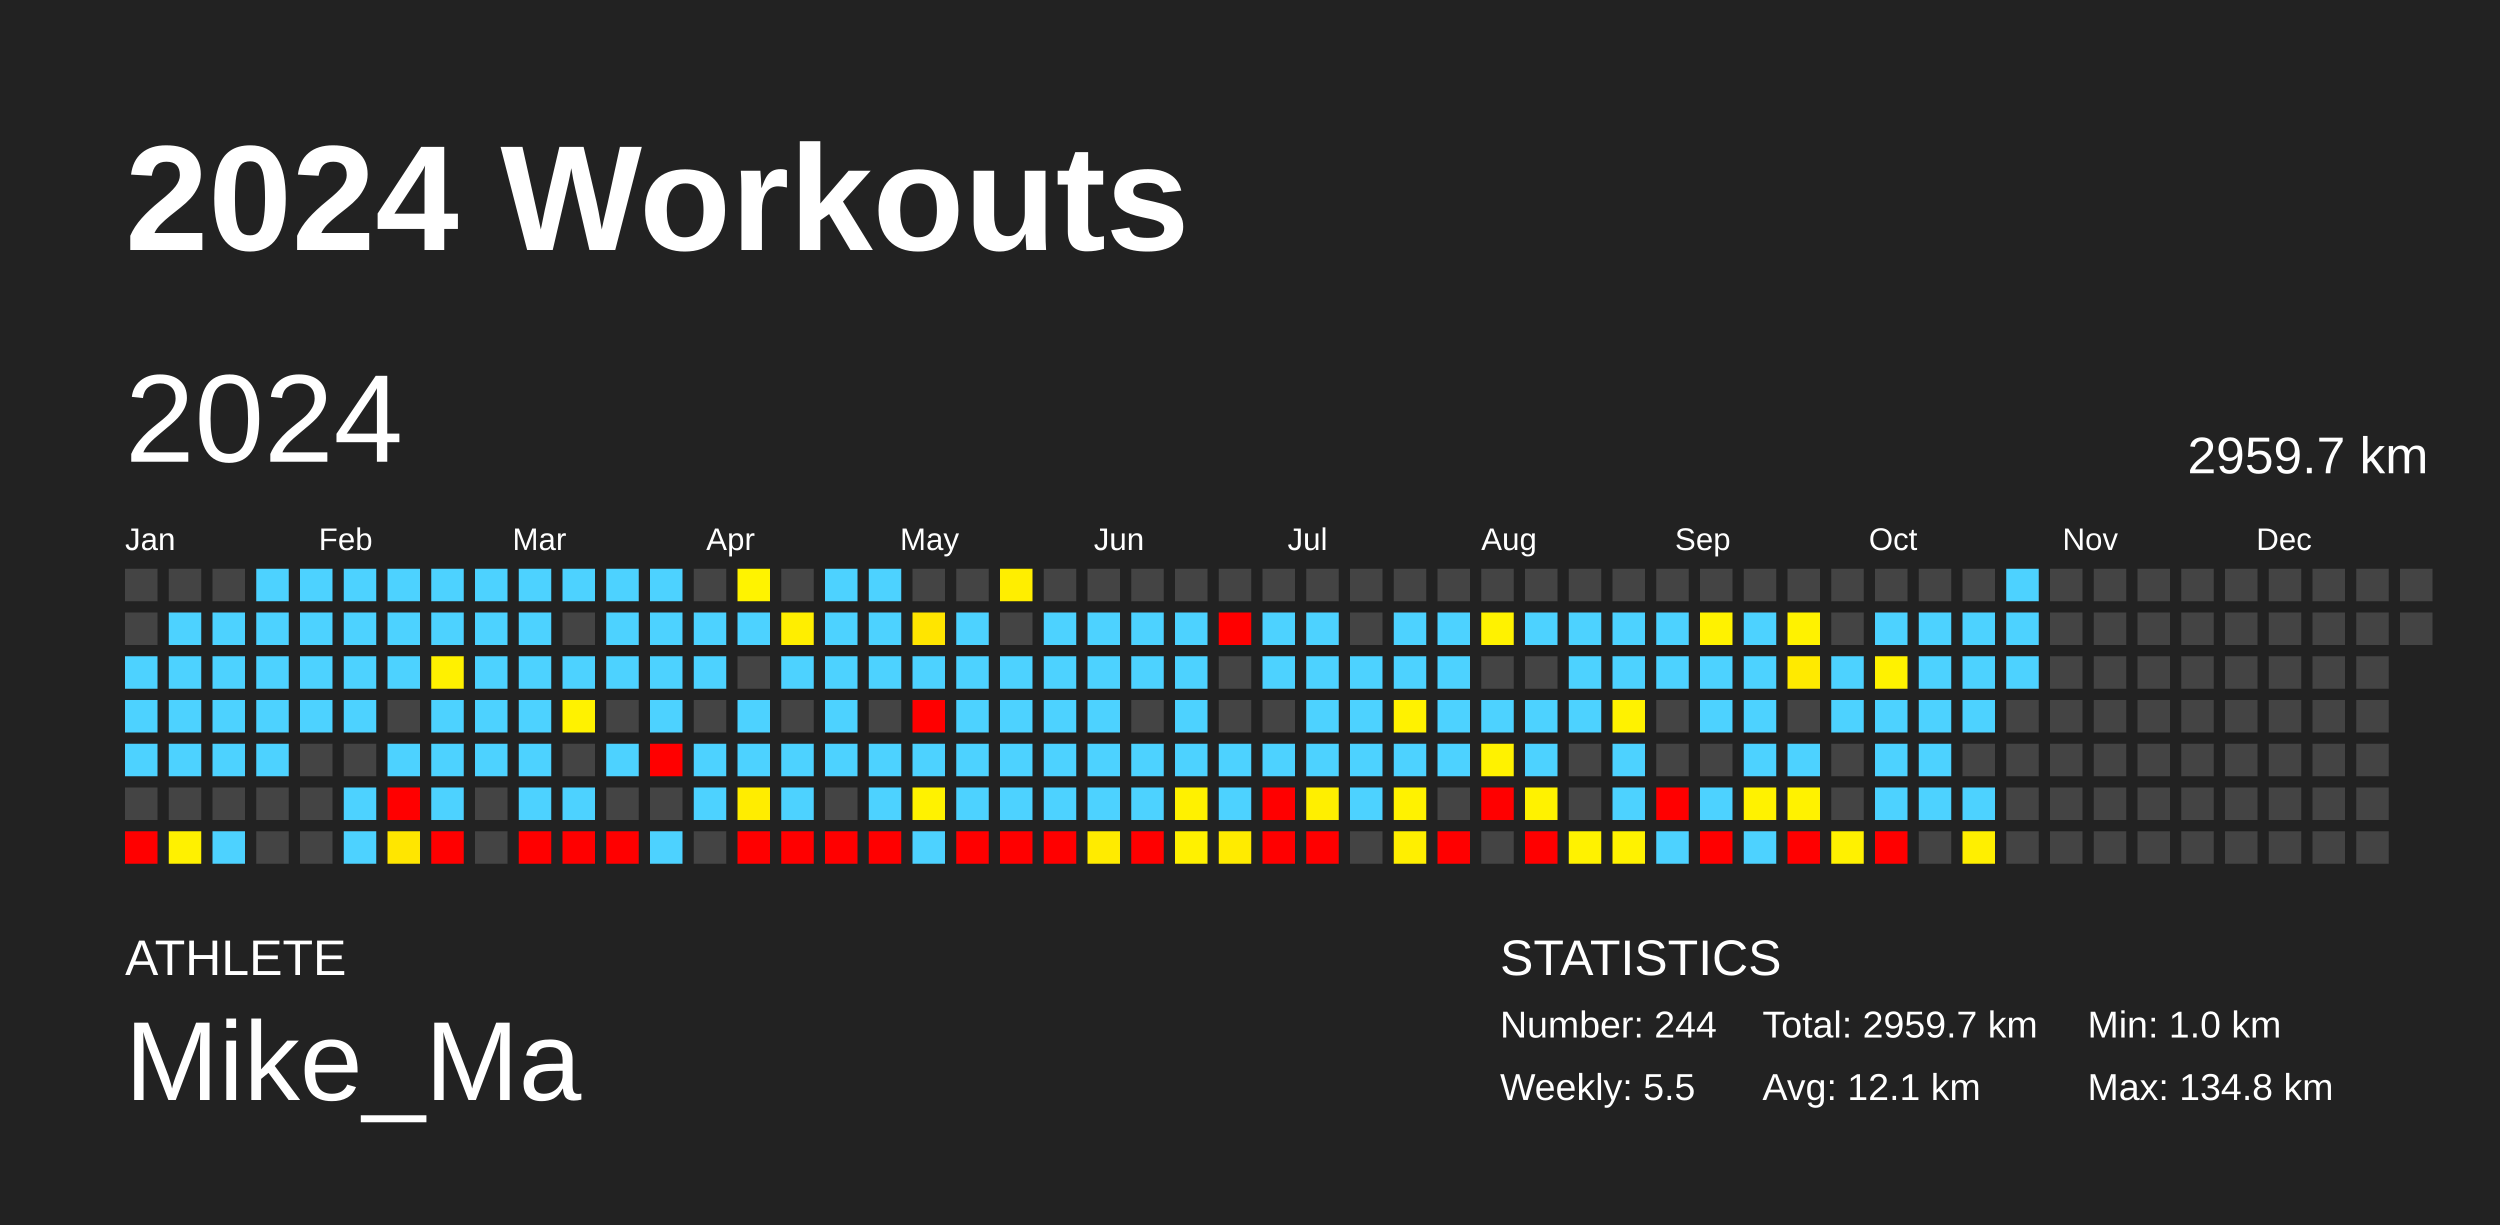
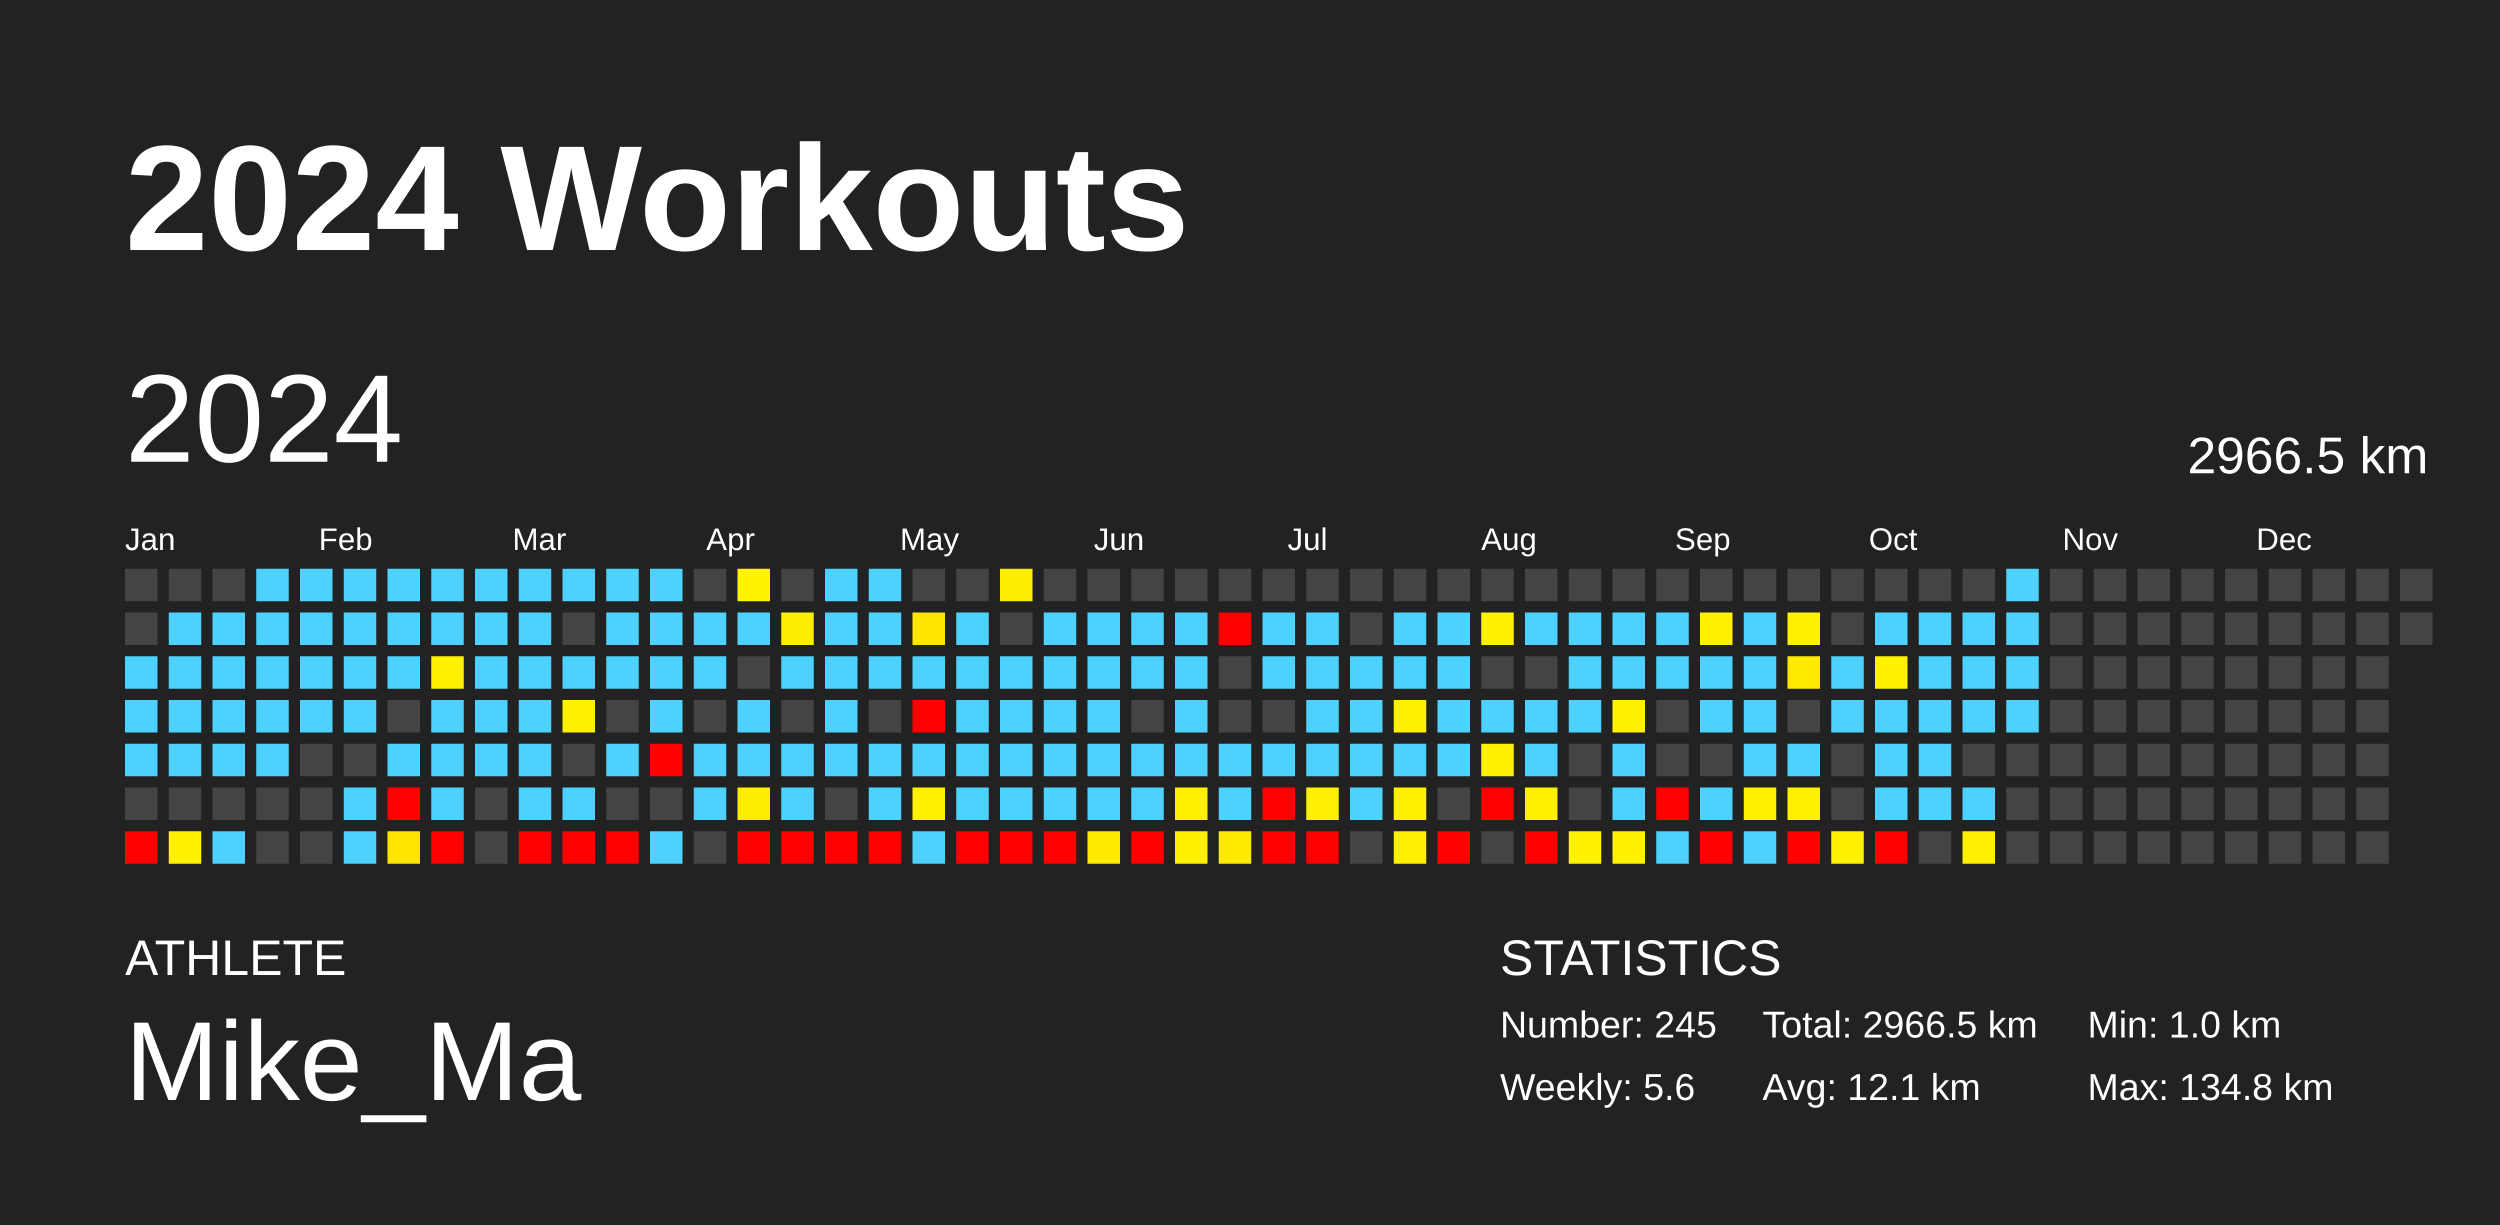
<svg xmlns="http://www.w3.org/2000/svg" baseProfile="full" height="98mm" version="1.1" viewBox="0,0,200,98" width="200mm">
  <defs />
  <rect fill="#222222" height="98" width="200" x="0" y="0" />
  <text fill="#FFFFFF" style="font-size:12px; font-family:Arial; font-weight:bold;" x="10" y="20">2024 Workouts</text>
  <text fill="#FFFFFF" style="font-size:4px; font-family:Arial" x="10" y="78">ATHLETE</text>
  <text fill="#FFFFFF" style="font-size:9px; font-family:Arial" x="10" y="88">Mike_Ma</text>
  <text fill="#FFFFFF" style="font-size:4px; font-family:Arial" x="120" y="78">STATISTICS</text>
-   <text fill="#FFFFFF" style="font-size:3px; font-family:Arial" x="120" y="83">Number: 244</text>
-   <text fill="#FFFFFF" style="font-size:3px; font-family:Arial" x="120" y="88">Weekly: 5.5</text>
-   <text fill="#FFFFFF" style="font-size:3px; font-family:Arial" x="141" y="83">Total: 2959.7 km</text>
+   <text fill="#FFFFFF" style="font-size:3px; font-family:Arial" x="120" y="83">Number: 245</text>
+   <text fill="#FFFFFF" style="font-size:3px; font-family:Arial" x="120" y="88">Weekly: 5.6</text>
+   <text fill="#FFFFFF" style="font-size:3px; font-family:Arial" x="141" y="83">Total: 2966.5 km</text>
  <text fill="#FFFFFF" style="font-size:3px; font-family:Arial" x="141" y="88">Avg: 12.1 km</text>
  <text fill="#FFFFFF" style="font-size:3px; font-family:Arial" x="167" y="83">Min: 1.0 km</text>
  <text fill="#FFFFFF" style="font-size:3px; font-family:Arial" x="167" y="88">Max: 134.8 km</text>
  <text dominant-baseline="hanging" fill="#FFFFFF" style="font-size:10.0px; font-family:Arial;" x="10" y="30">2024</text>
-   <text dominant-baseline="hanging" fill="#FFFFFF" style="font-size:4.125px; font-family:Arial;" x="175" y="35">2959.7 km</text>
+   <text dominant-baseline="hanging" fill="#FFFFFF" style="font-size:4.125px; font-family:Arial;" x="175" y="35">2966.5 km</text>
  <text fill="#FFFFFF" style="font-size:2.5px; font-family:Arial" x="10.0" y="44">Jan</text>
  <text fill="#FFFFFF" style="font-size:2.5px; font-family:Arial" x="25.5" y="44">Feb</text>
  <text fill="#FFFFFF" style="font-size:2.5px; font-family:Arial" x="41.0" y="44">Mar</text>
  <text fill="#FFFFFF" style="font-size:2.5px; font-family:Arial" x="56.5" y="44">Apr</text>
  <text fill="#FFFFFF" style="font-size:2.5px; font-family:Arial" x="72.0" y="44">May</text>
  <text fill="#FFFFFF" style="font-size:2.5px; font-family:Arial" x="87.5" y="44">Jun</text>
  <text fill="#FFFFFF" style="font-size:2.5px; font-family:Arial" x="103.0" y="44">Jul</text>
  <text fill="#FFFFFF" style="font-size:2.5px; font-family:Arial" x="118.5" y="44">Aug</text>
  <text fill="#FFFFFF" style="font-size:2.5px; font-family:Arial" x="134.0" y="44">Sep</text>
  <text fill="#FFFFFF" style="font-size:2.5px; font-family:Arial" x="149.5" y="44">Oct</text>
  <text fill="#FFFFFF" style="font-size:2.5px; font-family:Arial" x="165.0" y="44">Nov</text>
  <text fill="#FFFFFF" style="font-size:2.5px; font-family:Arial" x="180.5" y="44">Dec</text>
  <rect fill="#444444" height="2.6" width="2.6" x="10.0" y="45.5" />
  <rect fill="#444444" height="2.6" width="2.6" x="10.0" y="49.0" />
  <rect fill="#4dd2ff" height="2.6" width="2.6" x="10.0" y="52.5" />
  <rect fill="#4dd2ff" height="2.6" width="2.6" x="10.0" y="56.0" />
  <rect fill="#4dd2ff" height="2.6" width="2.6" x="10.0" y="59.5" />
  <rect fill="#444444" height="2.6" width="2.6" x="10.0" y="63.0" />
  <rect fill="red" height="2.6" width="2.6" x="10.0" y="66.5" />
  <rect fill="#444444" height="2.6" width="2.6" x="13.5" y="45.5" />
  <rect fill="#4dd2ff" height="2.6" width="2.6" x="13.5" y="49.0" />
  <rect fill="#4dd2ff" height="2.6" width="2.6" x="13.5" y="52.5" />
  <rect fill="#4dd2ff" height="2.6" width="2.6" x="13.5" y="56.0" />
  <rect fill="#4dd2ff" height="2.6" width="2.6" x="13.5" y="59.5" />
  <rect fill="#444444" height="2.6" width="2.6" x="13.5" y="63.0" />
  <rect fill="#fff100" height="2.6" width="2.6" x="13.5" y="66.5" />
  <rect fill="#444444" height="2.6" width="2.6" x="17.0" y="45.5" />
  <rect fill="#4dd2ff" height="2.6" width="2.6" x="17.0" y="49.0" />
  <rect fill="#4dd2ff" height="2.6" width="2.6" x="17.0" y="52.5" />
  <rect fill="#4dd2ff" height="2.6" width="2.6" x="17.0" y="56.0" />
  <rect fill="#4dd2ff" height="2.6" width="2.6" x="17.0" y="59.5" />
  <rect fill="#444444" height="2.6" width="2.6" x="17.0" y="63.0" />
  <rect fill="#4dd2ff" height="2.6" width="2.6" x="17.0" y="66.5" />
  <rect fill="#4dd2ff" height="2.6" width="2.6" x="20.5" y="45.5" />
  <rect fill="#4dd2ff" height="2.6" width="2.6" x="20.5" y="49.0" />
  <rect fill="#4dd2ff" height="2.6" width="2.6" x="20.5" y="52.5" />
  <rect fill="#4dd2ff" height="2.6" width="2.6" x="20.5" y="56.0" />
  <rect fill="#4dd2ff" height="2.6" width="2.6" x="20.5" y="59.5" />
  <rect fill="#444444" height="2.6" width="2.6" x="20.5" y="63.0" />
  <rect fill="#444444" height="2.6" width="2.6" x="20.5" y="66.5" />
  <rect fill="#4dd2ff" height="2.6" width="2.6" x="24.0" y="45.5" />
  <rect fill="#4dd2ff" height="2.6" width="2.6" x="24.0" y="49.0" />
  <rect fill="#4dd2ff" height="2.6" width="2.6" x="24.0" y="52.5" />
  <rect fill="#4dd2ff" height="2.6" width="2.6" x="24.0" y="56.0" />
  <rect fill="#444444" height="2.6" width="2.6" x="24.0" y="59.5" />
  <rect fill="#444444" height="2.6" width="2.6" x="24.0" y="63.0" />
  <rect fill="#444444" height="2.6" width="2.6" x="24.0" y="66.5" />
  <rect fill="#4dd2ff" height="2.6" width="2.6" x="27.5" y="45.5" />
  <rect fill="#4dd2ff" height="2.6" width="2.6" x="27.5" y="49.0" />
  <rect fill="#4dd2ff" height="2.6" width="2.6" x="27.5" y="52.5" />
  <rect fill="#4dd2ff" height="2.6" width="2.6" x="27.5" y="56.0" />
  <rect fill="#444444" height="2.6" width="2.6" x="27.5" y="59.5" />
  <rect fill="#4dd2ff" height="2.6" width="2.6" x="27.5" y="63.0" />
  <rect fill="#4dd2ff" height="2.6" width="2.6" x="27.5" y="66.5" />
  <rect fill="#4dd2ff" height="2.6" width="2.6" x="31.0" y="45.5" />
  <rect fill="#4dd2ff" height="2.6" width="2.6" x="31.0" y="49.0" />
  <rect fill="#4dd2ff" height="2.6" width="2.6" x="31.0" y="52.5" />
  <rect fill="#444444" height="2.6" width="2.6" x="31.0" y="56.0" />
  <rect fill="#4dd2ff" height="2.6" width="2.6" x="31.0" y="59.5" />
  <rect fill="red" height="2.6" width="2.6" x="31.0" y="63.0" />
  <rect fill="#ffe600" height="2.6" width="2.6" x="31.0" y="66.5" />
  <rect fill="#4dd2ff" height="2.6" width="2.6" x="34.5" y="45.5" />
  <rect fill="#4dd2ff" height="2.6" width="2.6" x="34.5" y="49.0" />
  <rect fill="#fff100" height="2.6" width="2.6" x="34.5" y="52.5" />
  <rect fill="#4dd2ff" height="2.6" width="2.6" x="34.5" y="56.0" />
  <rect fill="#4dd2ff" height="2.6" width="2.6" x="34.5" y="59.5" />
  <rect fill="#4dd2ff" height="2.6" width="2.6" x="34.5" y="63.0" />
  <rect fill="red" height="2.6" width="2.6" x="34.5" y="66.5" />
  <rect fill="#4dd2ff" height="2.6" width="2.6" x="38.0" y="45.5" />
  <rect fill="#4dd2ff" height="2.6" width="2.6" x="38.0" y="49.0" />
  <rect fill="#4dd2ff" height="2.6" width="2.6" x="38.0" y="52.5" />
  <rect fill="#4dd2ff" height="2.6" width="2.6" x="38.0" y="56.0" />
  <rect fill="#4dd2ff" height="2.6" width="2.6" x="38.0" y="59.5" />
  <rect fill="#444444" height="2.6" width="2.6" x="38.0" y="63.0" />
  <rect fill="#444444" height="2.6" width="2.6" x="38.0" y="66.5" />
  <rect fill="#4dd2ff" height="2.6" width="2.6" x="41.5" y="45.5" />
  <rect fill="#4dd2ff" height="2.6" width="2.6" x="41.5" y="49.0" />
  <rect fill="#4dd2ff" height="2.6" width="2.6" x="41.5" y="52.5" />
  <rect fill="#4dd2ff" height="2.6" width="2.6" x="41.5" y="56.0" />
  <rect fill="#4dd2ff" height="2.6" width="2.6" x="41.5" y="59.5" />
  <rect fill="#4dd2ff" height="2.6" width="2.6" x="41.5" y="63.0" />
  <rect fill="red" height="2.6" width="2.6" x="41.5" y="66.5" />
  <rect fill="#4dd2ff" height="2.6" width="2.6" x="45.0" y="45.5" />
  <rect fill="#444444" height="2.6" width="2.6" x="45.0" y="49.0" />
  <rect fill="#4dd2ff" height="2.6" width="2.6" x="45.0" y="52.5" />
  <rect fill="#fff200" height="2.6" width="2.6" x="45.0" y="56.0" />
  <rect fill="#444444" height="2.6" width="2.6" x="45.0" y="59.5" />
  <rect fill="#4dd2ff" height="2.6" width="2.6" x="45.0" y="63.0" />
  <rect fill="red" height="2.6" width="2.6" x="45.0" y="66.5" />
  <rect fill="#4dd2ff" height="2.6" width="2.6" x="48.5" y="45.5" />
  <rect fill="#4dd2ff" height="2.6" width="2.6" x="48.5" y="49.0" />
  <rect fill="#4dd2ff" height="2.6" width="2.6" x="48.5" y="52.5" />
  <rect fill="#444444" height="2.6" width="2.6" x="48.5" y="56.0" />
  <rect fill="#4dd2ff" height="2.6" width="2.6" x="48.5" y="59.5" />
  <rect fill="#444444" height="2.6" width="2.6" x="48.5" y="63.0" />
  <rect fill="red" height="2.6" width="2.6" x="48.5" y="66.5" />
  <rect fill="#4dd2ff" height="2.6" width="2.6" x="52.0" y="45.5" />
  <rect fill="#4dd2ff" height="2.6" width="2.6" x="52.0" y="49.0" />
  <rect fill="#4dd2ff" height="2.6" width="2.6" x="52.0" y="52.5" />
  <rect fill="#4dd2ff" height="2.6" width="2.6" x="52.0" y="56.0" />
  <rect fill="red" height="2.6" width="2.6" x="52.0" y="59.5" />
  <rect fill="#444444" height="2.6" width="2.6" x="52.0" y="63.0" />
  <rect fill="#4dd2ff" height="2.6" width="2.6" x="52.0" y="66.5" />
  <rect fill="#444444" height="2.6" width="2.6" x="55.5" y="45.5" />
  <rect fill="#4dd2ff" height="2.6" width="2.6" x="55.5" y="49.0" />
  <rect fill="#4dd2ff" height="2.6" width="2.6" x="55.5" y="52.5" />
  <rect fill="#444444" height="2.6" width="2.6" x="55.5" y="56.0" />
  <rect fill="#4dd2ff" height="2.6" width="2.6" x="55.5" y="59.5" />
  <rect fill="#4dd2ff" height="2.6" width="2.6" x="55.5" y="63.0" />
  <rect fill="#444444" height="2.6" width="2.6" x="55.5" y="66.5" />
  <rect fill="#fff300" height="2.6" width="2.6" x="59.0" y="45.5" />
  <rect fill="#4dd2ff" height="2.6" width="2.6" x="59.0" y="49.0" />
  <rect fill="#444444" height="2.6" width="2.6" x="59.0" y="52.5" />
  <rect fill="#4dd2ff" height="2.6" width="2.6" x="59.0" y="56.0" />
  <rect fill="#4dd2ff" height="2.6" width="2.6" x="59.0" y="59.5" />
  <rect fill="#ffed00" height="2.6" width="2.6" x="59.0" y="63.0" />
  <rect fill="red" height="2.6" width="2.6" x="59.0" y="66.5" />
  <rect fill="#444444" height="2.6" width="2.6" x="62.5" y="45.5" />
  <rect fill="#ffee00" height="2.6" width="2.6" x="62.5" y="49.0" />
  <rect fill="#4dd2ff" height="2.6" width="2.6" x="62.5" y="52.5" />
  <rect fill="#444444" height="2.6" width="2.6" x="62.5" y="56.0" />
  <rect fill="#4dd2ff" height="2.6" width="2.6" x="62.5" y="59.5" />
  <rect fill="#4dd2ff" height="2.6" width="2.6" x="62.5" y="63.0" />
  <rect fill="red" height="2.6" width="2.6" x="62.5" y="66.5" />
  <rect fill="#4dd2ff" height="2.6" width="2.6" x="66.0" y="45.5" />
  <rect fill="#4dd2ff" height="2.6" width="2.6" x="66.0" y="49.0" />
  <rect fill="#4dd2ff" height="2.6" width="2.6" x="66.0" y="52.5" />
  <rect fill="#4dd2ff" height="2.6" width="2.6" x="66.0" y="56.0" />
  <rect fill="#4dd2ff" height="2.6" width="2.6" x="66.0" y="59.5" />
  <rect fill="#444444" height="2.6" width="2.6" x="66.0" y="63.0" />
  <rect fill="red" height="2.6" width="2.6" x="66.0" y="66.5" />
  <rect fill="#4dd2ff" height="2.6" width="2.6" x="69.5" y="45.5" />
  <rect fill="#4dd2ff" height="2.6" width="2.6" x="69.5" y="49.0" />
  <rect fill="#4dd2ff" height="2.6" width="2.6" x="69.5" y="52.5" />
  <rect fill="#444444" height="2.6" width="2.6" x="69.5" y="56.0" />
  <rect fill="#4dd2ff" height="2.6" width="2.6" x="69.5" y="59.5" />
  <rect fill="#4dd2ff" height="2.6" width="2.6" x="69.5" y="63.0" />
  <rect fill="red" height="2.6" width="2.6" x="69.5" y="66.5" />
  <rect fill="#444444" height="2.6" width="2.6" x="73.0" y="45.5" />
  <rect fill="#ffe500" height="2.6" width="2.6" x="73.0" y="49.0" />
  <rect fill="#4dd2ff" height="2.6" width="2.6" x="73.0" y="52.5" />
  <rect fill="red" height="2.6" width="2.6" x="73.0" y="56.0" />
  <rect fill="#4dd2ff" height="2.6" width="2.6" x="73.0" y="59.5" />
  <rect fill="#fff200" height="2.6" width="2.6" x="73.0" y="63.0" />
  <rect fill="#4dd2ff" height="2.6" width="2.6" x="73.0" y="66.5" />
  <rect fill="#444444" height="2.6" width="2.6" x="76.5" y="45.5" />
  <rect fill="#4dd2ff" height="2.6" width="2.6" x="76.5" y="49.0" />
  <rect fill="#4dd2ff" height="2.6" width="2.6" x="76.5" y="52.5" />
  <rect fill="#4dd2ff" height="2.6" width="2.6" x="76.5" y="56.0" />
  <rect fill="#4dd2ff" height="2.6" width="2.6" x="76.5" y="59.5" />
  <rect fill="#4dd2ff" height="2.6" width="2.6" x="76.5" y="63.0" />
  <rect fill="red" height="2.6" width="2.6" x="76.5" y="66.5" />
  <rect fill="#ffee00" height="2.6" width="2.6" x="80.0" y="45.5" />
  <rect fill="#444444" height="2.6" width="2.6" x="80.0" y="49.0" />
  <rect fill="#4dd2ff" height="2.6" width="2.6" x="80.0" y="52.5" />
  <rect fill="#4dd2ff" height="2.6" width="2.6" x="80.0" y="56.0" />
  <rect fill="#4dd2ff" height="2.6" width="2.6" x="80.0" y="59.5" />
  <rect fill="#4dd2ff" height="2.6" width="2.6" x="80.0" y="63.0" />
  <rect fill="red" height="2.6" width="2.6" x="80.0" y="66.5" />
  <rect fill="#444444" height="2.6" width="2.6" x="83.5" y="45.5" />
  <rect fill="#4dd2ff" height="2.6" width="2.6" x="83.5" y="49.0" />
  <rect fill="#4dd2ff" height="2.6" width="2.6" x="83.5" y="52.5" />
  <rect fill="#4dd2ff" height="2.6" width="2.6" x="83.5" y="56.0" />
  <rect fill="#4dd2ff" height="2.6" width="2.6" x="83.5" y="59.5" />
  <rect fill="#4dd2ff" height="2.6" width="2.6" x="83.5" y="63.0" />
  <rect fill="red" height="2.6" width="2.6" x="83.5" y="66.5" />
  <rect fill="#444444" height="2.6" width="2.6" x="87.0" y="45.5" />
  <rect fill="#4dd2ff" height="2.6" width="2.6" x="87.0" y="49.0" />
  <rect fill="#4dd2ff" height="2.6" width="2.6" x="87.0" y="52.5" />
  <rect fill="#4dd2ff" height="2.6" width="2.6" x="87.0" y="56.0" />
  <rect fill="#4dd2ff" height="2.6" width="2.6" x="87.0" y="59.5" />
  <rect fill="#4dd2ff" height="2.6" width="2.6" x="87.0" y="63.0" />
  <rect fill="#ffeb00" height="2.6" width="2.6" x="87.0" y="66.5" />
  <rect fill="#444444" height="2.6" width="2.6" x="90.5" y="45.5" />
  <rect fill="#4dd2ff" height="2.6" width="2.6" x="90.5" y="49.0" />
  <rect fill="#4dd2ff" height="2.6" width="2.6" x="90.5" y="52.5" />
  <rect fill="#444444" height="2.6" width="2.6" x="90.5" y="56.0" />
  <rect fill="#4dd2ff" height="2.6" width="2.6" x="90.5" y="59.5" />
  <rect fill="#4dd2ff" height="2.6" width="2.6" x="90.5" y="63.0" />
  <rect fill="red" height="2.6" width="2.6" x="90.5" y="66.5" />
  <rect fill="#444444" height="2.6" width="2.6" x="94.0" y="45.5" />
  <rect fill="#4dd2ff" height="2.6" width="2.6" x="94.0" y="49.0" />
  <rect fill="#4dd2ff" height="2.6" width="2.6" x="94.0" y="52.5" />
  <rect fill="#4dd2ff" height="2.6" width="2.6" x="94.0" y="56.0" />
  <rect fill="#4dd2ff" height="2.6" width="2.6" x="94.0" y="59.5" />
  <rect fill="#fff100" height="2.6" width="2.6" x="94.0" y="63.0" />
  <rect fill="#fff100" height="2.6" width="2.6" x="94.0" y="66.5" />
  <rect fill="#444444" height="2.6" width="2.6" x="97.5" y="45.5" />
  <rect fill="red" height="2.6" width="2.6" x="97.5" y="49.0" />
  <rect fill="#444444" height="2.6" width="2.6" x="97.5" y="52.5" />
  <rect fill="#444444" height="2.6" width="2.6" x="97.5" y="56.0" />
  <rect fill="#4dd2ff" height="2.6" width="2.6" x="97.5" y="59.5" />
  <rect fill="#4dd2ff" height="2.6" width="2.6" x="97.5" y="63.0" />
  <rect fill="#ffeb00" height="2.6" width="2.6" x="97.5" y="66.5" />
  <rect fill="#444444" height="2.6" width="2.6" x="101.0" y="45.5" />
  <rect fill="#4dd2ff" height="2.6" width="2.6" x="101.0" y="49.0" />
  <rect fill="#4dd2ff" height="2.6" width="2.6" x="101.0" y="52.5" />
  <rect fill="#444444" height="2.6" width="2.6" x="101.0" y="56.0" />
  <rect fill="#4dd2ff" height="2.6" width="2.6" x="101.0" y="59.5" />
  <rect fill="red" height="2.6" width="2.6" x="101.0" y="63.0" />
  <rect fill="red" height="2.6" width="2.6" x="101.0" y="66.5" />
  <rect fill="#444444" height="2.6" width="2.6" x="104.5" y="45.5" />
  <rect fill="#4dd2ff" height="2.6" width="2.6" x="104.5" y="49.0" />
  <rect fill="#4dd2ff" height="2.6" width="2.6" x="104.5" y="52.5" />
  <rect fill="#4dd2ff" height="2.6" width="2.6" x="104.5" y="56.0" />
  <rect fill="#4dd2ff" height="2.6" width="2.6" x="104.5" y="59.5" />
  <rect fill="#ffef00" height="2.6" width="2.6" x="104.5" y="63.0" />
  <rect fill="red" height="2.6" width="2.6" x="104.5" y="66.5" />
  <rect fill="#444444" height="2.6" width="2.6" x="108.0" y="45.5" />
  <rect fill="#444444" height="2.6" width="2.6" x="108.0" y="49.0" />
  <rect fill="#4dd2ff" height="2.6" width="2.6" x="108.0" y="52.5" />
  <rect fill="#4dd2ff" height="2.6" width="2.6" x="108.0" y="56.0" />
  <rect fill="#4dd2ff" height="2.6" width="2.6" x="108.0" y="59.5" />
  <rect fill="#4dd2ff" height="2.6" width="2.6" x="108.0" y="63.0" />
  <rect fill="#444444" height="2.6" width="2.6" x="108.0" y="66.5" />
  <rect fill="#444444" height="2.6" width="2.6" x="111.5" y="45.5" />
  <rect fill="#4dd2ff" height="2.6" width="2.6" x="111.5" y="49.0" />
  <rect fill="#4dd2ff" height="2.6" width="2.6" x="111.5" y="52.5" />
  <rect fill="#fff200" height="2.6" width="2.6" x="111.5" y="56.0" />
  <rect fill="#4dd2ff" height="2.6" width="2.6" x="111.5" y="59.5" />
  <rect fill="#fff200" height="2.6" width="2.6" x="111.5" y="63.0" />
  <rect fill="#ffef00" height="2.6" width="2.6" x="111.5" y="66.5" />
  <rect fill="#444444" height="2.6" width="2.6" x="115.0" y="45.5" />
  <rect fill="#4dd2ff" height="2.6" width="2.6" x="115.0" y="49.0" />
  <rect fill="#4dd2ff" height="2.6" width="2.6" x="115.0" y="52.5" />
  <rect fill="#4dd2ff" height="2.6" width="2.6" x="115.0" y="56.0" />
  <rect fill="#4dd2ff" height="2.6" width="2.6" x="115.0" y="59.5" />
  <rect fill="#444444" height="2.6" width="2.6" x="115.0" y="63.0" />
  <rect fill="red" height="2.6" width="2.6" x="115.0" y="66.5" />
  <rect fill="#444444" height="2.6" width="2.6" x="118.5" y="45.5" />
  <rect fill="#fff200" height="2.6" width="2.6" x="118.5" y="49.0" />
  <rect fill="#444444" height="2.6" width="2.6" x="118.5" y="52.5" />
  <rect fill="#4dd2ff" height="2.6" width="2.6" x="118.5" y="56.0" />
  <rect fill="#fff200" height="2.6" width="2.6" x="118.5" y="59.5" />
  <rect fill="red" height="2.6" width="2.6" x="118.5" y="63.0" />
  <rect fill="#444444" height="2.6" width="2.6" x="118.5" y="66.5" />
  <rect fill="#444444" height="2.6" width="2.6" x="122.0" y="45.5" />
  <rect fill="#4dd2ff" height="2.6" width="2.6" x="122.0" y="49.0" />
  <rect fill="#444444" height="2.6" width="2.6" x="122.0" y="52.5" />
  <rect fill="#4dd2ff" height="2.6" width="2.6" x="122.0" y="56.0" />
  <rect fill="#4dd2ff" height="2.6" width="2.6" x="122.0" y="59.5" />
  <rect fill="#fff200" height="2.6" width="2.6" x="122.0" y="63.0" />
  <rect fill="red" height="2.6" width="2.6" x="122.0" y="66.5" />
  <rect fill="#444444" height="2.6" width="2.6" x="125.5" y="45.5" />
  <rect fill="#4dd2ff" height="2.6" width="2.6" x="125.5" y="49.0" />
  <rect fill="#4dd2ff" height="2.6" width="2.6" x="125.5" y="52.5" />
  <rect fill="#4dd2ff" height="2.6" width="2.6" x="125.5" y="56.0" />
  <rect fill="#444444" height="2.6" width="2.6" x="125.5" y="59.5" />
  <rect fill="#444444" height="2.6" width="2.6" x="125.5" y="63.0" />
  <rect fill="#fff200" height="2.6" width="2.6" x="125.5" y="66.5" />
  <rect fill="#444444" height="2.6" width="2.6" x="129.0" y="45.5" />
  <rect fill="#4dd2ff" height="2.6" width="2.6" x="129.0" y="49.0" />
  <rect fill="#4dd2ff" height="2.6" width="2.6" x="129.0" y="52.5" />
  <rect fill="#fff200" height="2.6" width="2.6" x="129.0" y="56.0" />
  <rect fill="#4dd2ff" height="2.6" width="2.6" x="129.0" y="59.5" />
  <rect fill="#4dd2ff" height="2.6" width="2.6" x="129.0" y="63.0" />
  <rect fill="#fff200" height="2.6" width="2.6" x="129.0" y="66.5" />
  <rect fill="#444444" height="2.6" width="2.6" x="132.5" y="45.5" />
  <rect fill="#4dd2ff" height="2.6" width="2.6" x="132.5" y="49.0" />
  <rect fill="#4dd2ff" height="2.6" width="2.6" x="132.5" y="52.5" />
  <rect fill="#444444" height="2.6" width="2.6" x="132.5" y="56.0" />
  <rect fill="#444444" height="2.6" width="2.6" x="132.5" y="59.5" />
  <rect fill="red" height="2.6" width="2.6" x="132.5" y="63.0" />
  <rect fill="#4dd2ff" height="2.6" width="2.6" x="132.5" y="66.5" />
  <rect fill="#444444" height="2.6" width="2.6" x="136.0" y="45.5" />
  <rect fill="#fff200" height="2.6" width="2.6" x="136.0" y="49.0" />
  <rect fill="#4dd2ff" height="2.6" width="2.6" x="136.0" y="52.5" />
  <rect fill="#4dd2ff" height="2.6" width="2.6" x="136.0" y="56.0" />
  <rect fill="#444444" height="2.6" width="2.6" x="136.0" y="59.5" />
  <rect fill="#4dd2ff" height="2.6" width="2.6" x="136.0" y="63.0" />
  <rect fill="red" height="2.6" width="2.6" x="136.0" y="66.5" />
  <rect fill="#444444" height="2.6" width="2.6" x="139.5" y="45.5" />
  <rect fill="#4dd2ff" height="2.6" width="2.6" x="139.5" y="49.0" />
  <rect fill="#4dd2ff" height="2.6" width="2.6" x="139.5" y="52.5" />
  <rect fill="#4dd2ff" height="2.6" width="2.6" x="139.5" y="56.0" />
  <rect fill="#4dd2ff" height="2.6" width="2.6" x="139.5" y="59.5" />
  <rect fill="#fff200" height="2.6" width="2.6" x="139.5" y="63.0" />
  <rect fill="#4dd2ff" height="2.6" width="2.6" x="139.5" y="66.5" />
  <rect fill="#444444" height="2.6" width="2.6" x="143.0" y="45.5" />
  <rect fill="#fff200" height="2.6" width="2.6" x="143.0" y="49.0" />
  <rect fill="#ffea00" height="2.6" width="2.6" x="143.0" y="52.5" />
  <rect fill="#444444" height="2.6" width="2.6" x="143.0" y="56.0" />
  <rect fill="#4dd2ff" height="2.6" width="2.6" x="143.0" y="59.5" />
  <rect fill="#fff200" height="2.6" width="2.6" x="143.0" y="63.0" />
  <rect fill="red" height="2.6" width="2.6" x="143.0" y="66.5" />
  <rect fill="#444444" height="2.6" width="2.6" x="146.5" y="45.5" />
  <rect fill="#444444" height="2.6" width="2.6" x="146.5" y="49.0" />
  <rect fill="#4dd2ff" height="2.6" width="2.6" x="146.5" y="52.5" />
  <rect fill="#4dd2ff" height="2.6" width="2.6" x="146.5" y="56.0" />
  <rect fill="#444444" height="2.6" width="2.6" x="146.5" y="59.5" />
  <rect fill="#444444" height="2.6" width="2.6" x="146.5" y="63.0" />
  <rect fill="#fff100" height="2.6" width="2.6" x="146.5" y="66.5" />
  <rect fill="#444444" height="2.6" width="2.6" x="150.0" y="45.5" />
  <rect fill="#4dd2ff" height="2.6" width="2.6" x="150.0" y="49.0" />
  <rect fill="#fff200" height="2.6" width="2.6" x="150.0" y="52.5" />
  <rect fill="#4dd2ff" height="2.6" width="2.6" x="150.0" y="56.0" />
  <rect fill="#4dd2ff" height="2.6" width="2.6" x="150.0" y="59.5" />
  <rect fill="#4dd2ff" height="2.6" width="2.6" x="150.0" y="63.0" />
  <rect fill="red" height="2.6" width="2.6" x="150.0" y="66.5" />
  <rect fill="#444444" height="2.6" width="2.6" x="153.5" y="45.5" />
  <rect fill="#4dd2ff" height="2.6" width="2.6" x="153.5" y="49.0" />
  <rect fill="#4dd2ff" height="2.6" width="2.6" x="153.5" y="52.5" />
  <rect fill="#4dd2ff" height="2.6" width="2.6" x="153.5" y="56.0" />
  <rect fill="#4dd2ff" height="2.6" width="2.6" x="153.5" y="59.5" />
  <rect fill="#4dd2ff" height="2.6" width="2.6" x="153.5" y="63.0" />
  <rect fill="#444444" height="2.6" width="2.6" x="153.5" y="66.5" />
  <rect fill="#444444" height="2.6" width="2.6" x="157.0" y="45.5" />
  <rect fill="#4dd2ff" height="2.6" width="2.6" x="157.0" y="49.0" />
  <rect fill="#4dd2ff" height="2.6" width="2.6" x="157.0" y="52.5" />
  <rect fill="#4dd2ff" height="2.6" width="2.6" x="157.0" y="56.0" />
  <rect fill="#444444" height="2.6" width="2.6" x="157.0" y="59.5" />
  <rect fill="#4dd2ff" height="2.6" width="2.6" x="157.0" y="63.0" />
  <rect fill="#ffef00" height="2.6" width="2.6" x="157.0" y="66.5" />
  <rect fill="#4dd2ff" height="2.6" width="2.6" x="160.5" y="45.5" />
  <rect fill="#4dd2ff" height="2.6" width="2.6" x="160.5" y="49.0" />
  <rect fill="#4dd2ff" height="2.6" width="2.6" x="160.5" y="52.5" />
-   <rect fill="#444444" height="2.6" width="2.6" x="160.5" y="56.0" />
+   <rect fill="#4dd2ff" height="2.6" width="2.6" x="160.5" y="56.0" />
  <rect fill="#444444" height="2.6" width="2.6" x="160.5" y="59.5" />
  <rect fill="#444444" height="2.6" width="2.6" x="160.5" y="63.0" />
  <rect fill="#444444" height="2.6" width="2.6" x="160.5" y="66.5" />
  <rect fill="#444444" height="2.6" width="2.6" x="164.0" y="45.5" />
  <rect fill="#444444" height="2.6" width="2.6" x="164.0" y="49.0" />
  <rect fill="#444444" height="2.6" width="2.6" x="164.0" y="52.5" />
  <rect fill="#444444" height="2.6" width="2.6" x="164.0" y="56.0" />
  <rect fill="#444444" height="2.6" width="2.6" x="164.0" y="59.5" />
  <rect fill="#444444" height="2.6" width="2.6" x="164.0" y="63.0" />
  <rect fill="#444444" height="2.6" width="2.6" x="164.0" y="66.5" />
  <rect fill="#444444" height="2.6" width="2.6" x="167.5" y="45.5" />
  <rect fill="#444444" height="2.6" width="2.6" x="167.5" y="49.0" />
  <rect fill="#444444" height="2.6" width="2.6" x="167.5" y="52.5" />
  <rect fill="#444444" height="2.6" width="2.6" x="167.5" y="56.0" />
  <rect fill="#444444" height="2.6" width="2.6" x="167.5" y="59.5" />
  <rect fill="#444444" height="2.6" width="2.6" x="167.5" y="63.0" />
  <rect fill="#444444" height="2.6" width="2.6" x="167.5" y="66.5" />
  <rect fill="#444444" height="2.6" width="2.6" x="171.0" y="45.5" />
  <rect fill="#444444" height="2.6" width="2.6" x="171.0" y="49.0" />
  <rect fill="#444444" height="2.6" width="2.6" x="171.0" y="52.5" />
  <rect fill="#444444" height="2.6" width="2.6" x="171.0" y="56.0" />
  <rect fill="#444444" height="2.6" width="2.6" x="171.0" y="59.5" />
  <rect fill="#444444" height="2.6" width="2.6" x="171.0" y="63.0" />
  <rect fill="#444444" height="2.6" width="2.6" x="171.0" y="66.5" />
  <rect fill="#444444" height="2.6" width="2.6" x="174.5" y="45.5" />
  <rect fill="#444444" height="2.6" width="2.6" x="174.5" y="49.0" />
  <rect fill="#444444" height="2.6" width="2.6" x="174.5" y="52.5" />
  <rect fill="#444444" height="2.6" width="2.6" x="174.5" y="56.0" />
  <rect fill="#444444" height="2.6" width="2.6" x="174.5" y="59.5" />
  <rect fill="#444444" height="2.6" width="2.6" x="174.5" y="63.0" />
  <rect fill="#444444" height="2.6" width="2.6" x="174.5" y="66.5" />
  <rect fill="#444444" height="2.6" width="2.6" x="178.0" y="45.5" />
  <rect fill="#444444" height="2.6" width="2.6" x="178.0" y="49.0" />
  <rect fill="#444444" height="2.6" width="2.6" x="178.0" y="52.5" />
  <rect fill="#444444" height="2.6" width="2.6" x="178.0" y="56.0" />
  <rect fill="#444444" height="2.6" width="2.6" x="178.0" y="59.5" />
  <rect fill="#444444" height="2.6" width="2.6" x="178.0" y="63.0" />
  <rect fill="#444444" height="2.6" width="2.6" x="178.0" y="66.5" />
  <rect fill="#444444" height="2.6" width="2.6" x="181.5" y="45.5" />
  <rect fill="#444444" height="2.6" width="2.6" x="181.5" y="49.0" />
  <rect fill="#444444" height="2.6" width="2.6" x="181.5" y="52.5" />
  <rect fill="#444444" height="2.6" width="2.6" x="181.5" y="56.0" />
  <rect fill="#444444" height="2.6" width="2.6" x="181.5" y="59.5" />
  <rect fill="#444444" height="2.6" width="2.6" x="181.5" y="63.0" />
  <rect fill="#444444" height="2.6" width="2.6" x="181.5" y="66.5" />
  <rect fill="#444444" height="2.6" width="2.6" x="185.0" y="45.5" />
  <rect fill="#444444" height="2.6" width="2.6" x="185.0" y="49.0" />
  <rect fill="#444444" height="2.6" width="2.6" x="185.0" y="52.5" />
  <rect fill="#444444" height="2.6" width="2.6" x="185.0" y="56.0" />
  <rect fill="#444444" height="2.6" width="2.6" x="185.0" y="59.5" />
  <rect fill="#444444" height="2.6" width="2.6" x="185.0" y="63.0" />
  <rect fill="#444444" height="2.6" width="2.6" x="185.0" y="66.5" />
  <rect fill="#444444" height="2.6" width="2.6" x="188.5" y="45.5" />
  <rect fill="#444444" height="2.6" width="2.6" x="188.5" y="49.0" />
  <rect fill="#444444" height="2.6" width="2.6" x="188.5" y="52.5" />
  <rect fill="#444444" height="2.6" width="2.6" x="188.5" y="56.0" />
  <rect fill="#444444" height="2.6" width="2.6" x="188.5" y="59.5" />
  <rect fill="#444444" height="2.6" width="2.6" x="188.5" y="63.0" />
  <rect fill="#444444" height="2.6" width="2.6" x="188.5" y="66.5" />
  <rect fill="#444444" height="2.6" width="2.6" x="192.0" y="45.5" />
  <rect fill="#444444" height="2.6" width="2.6" x="192.0" y="49.0" />
</svg>
